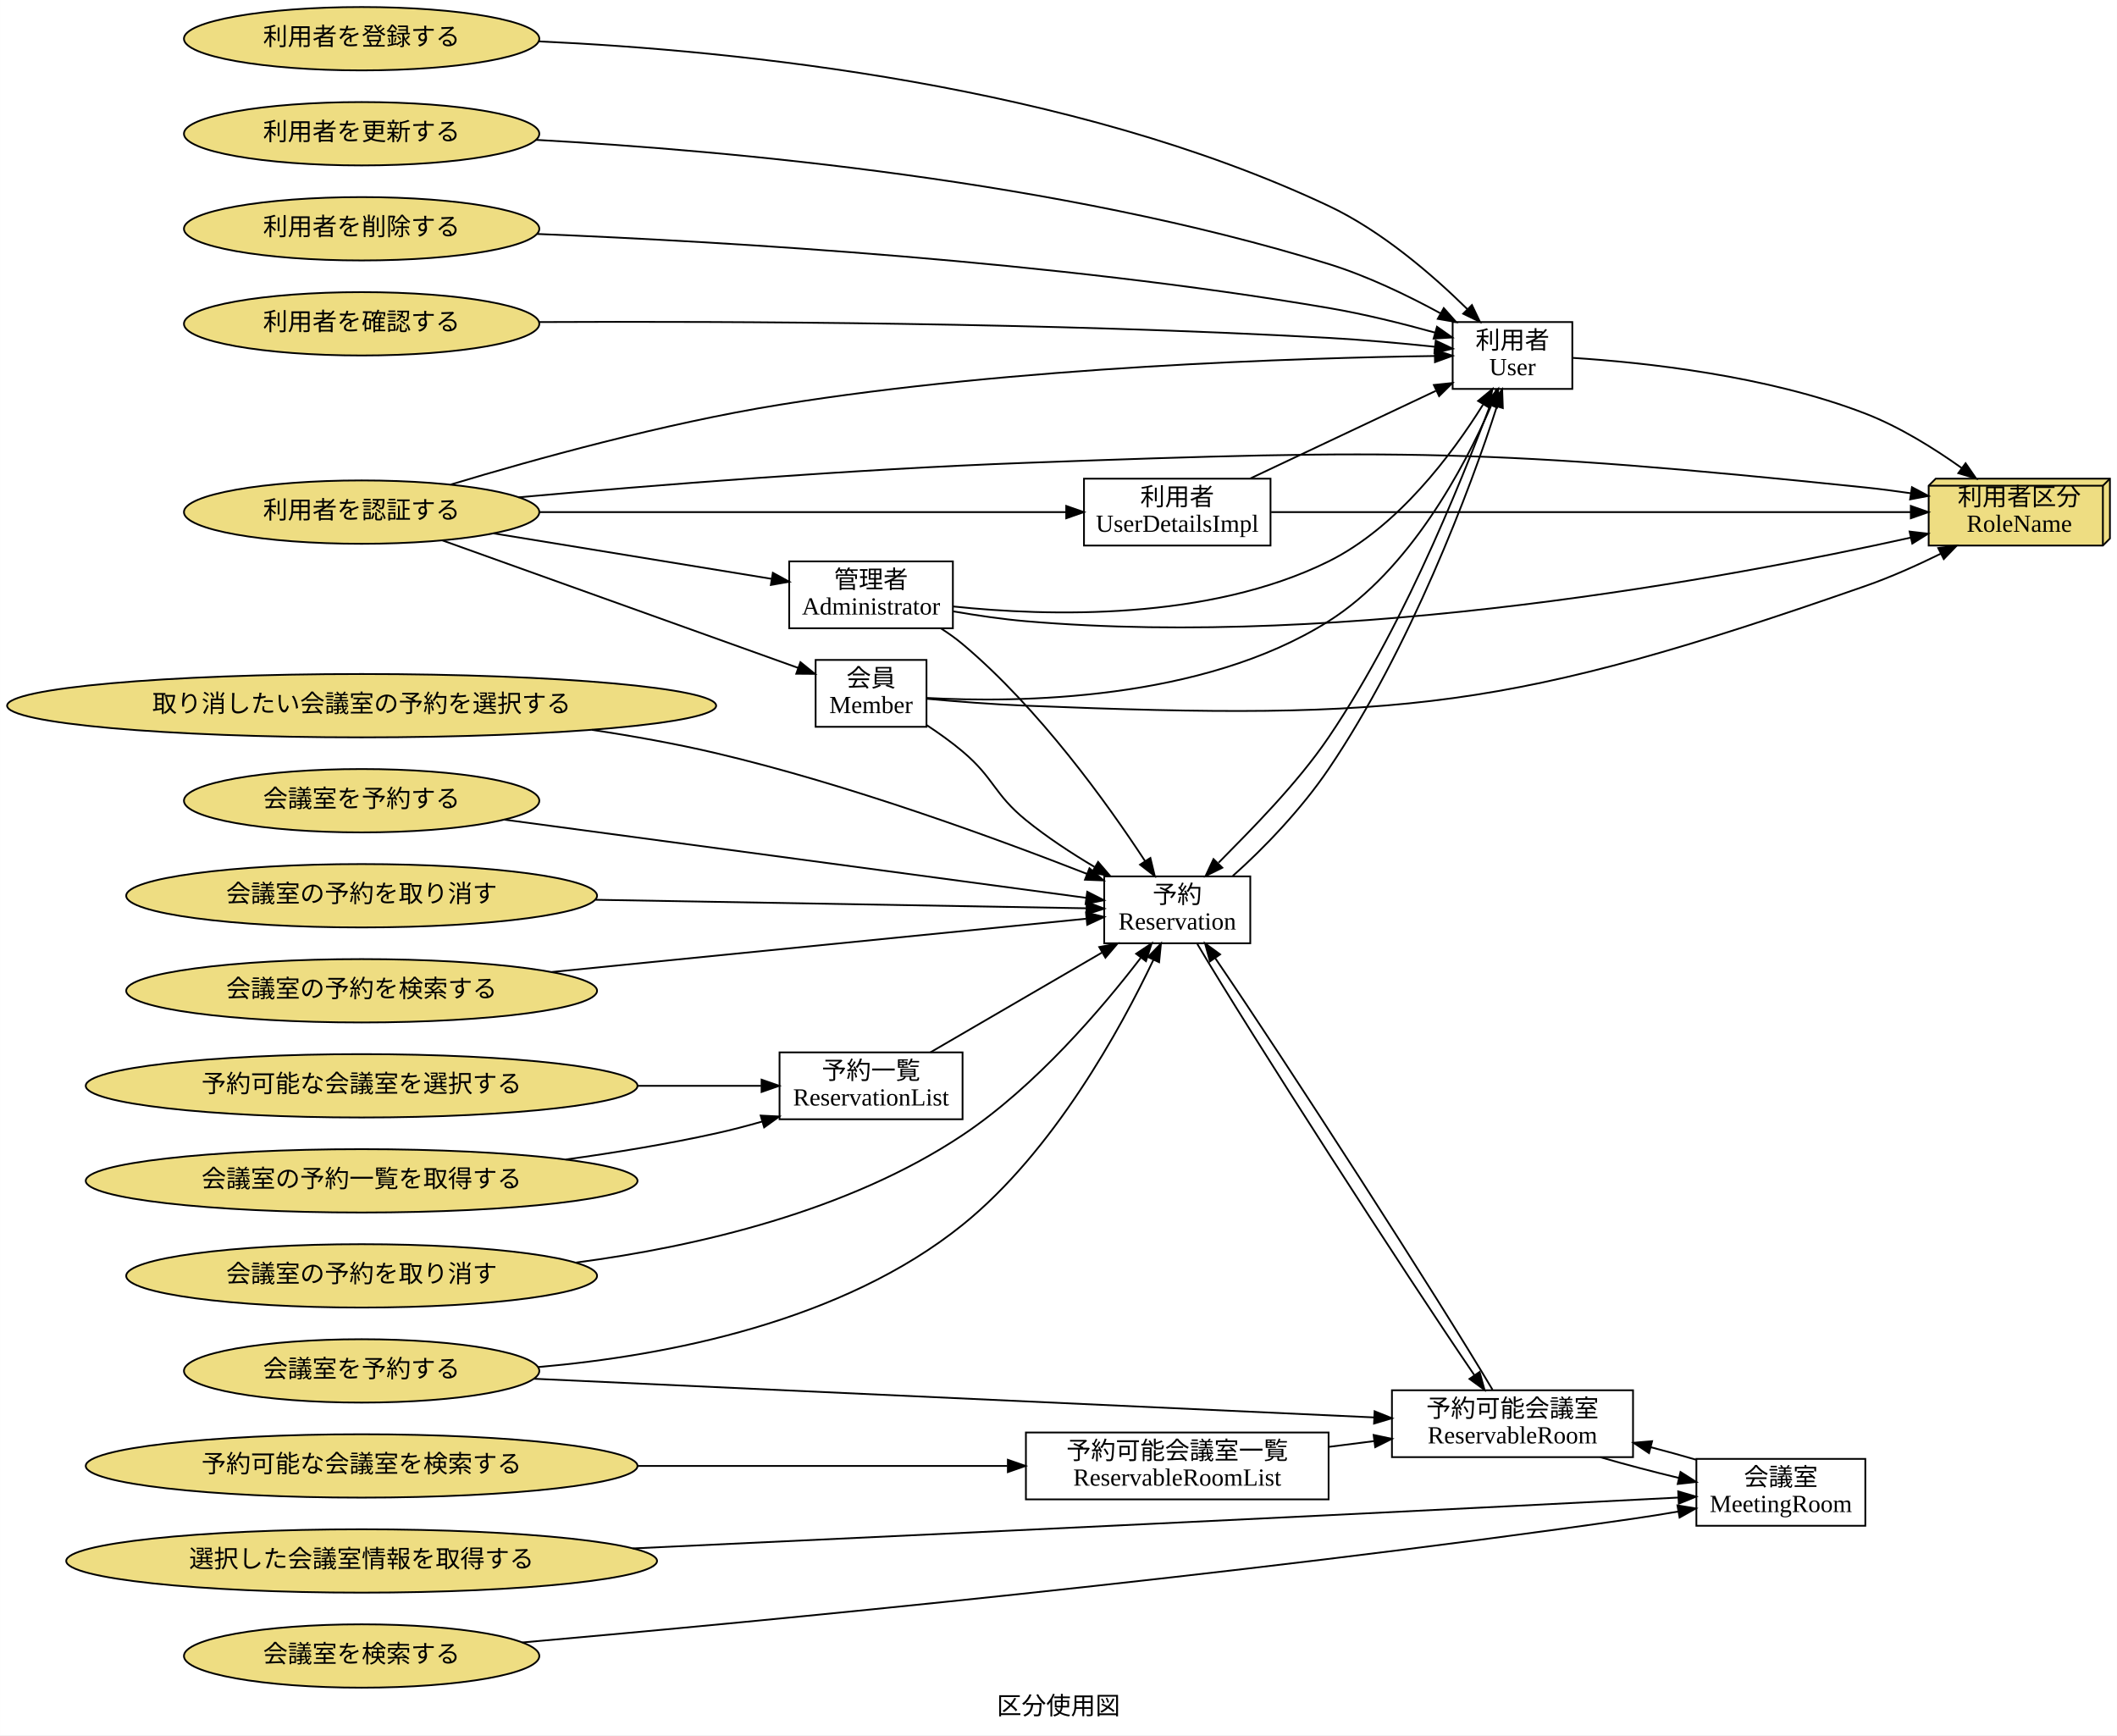
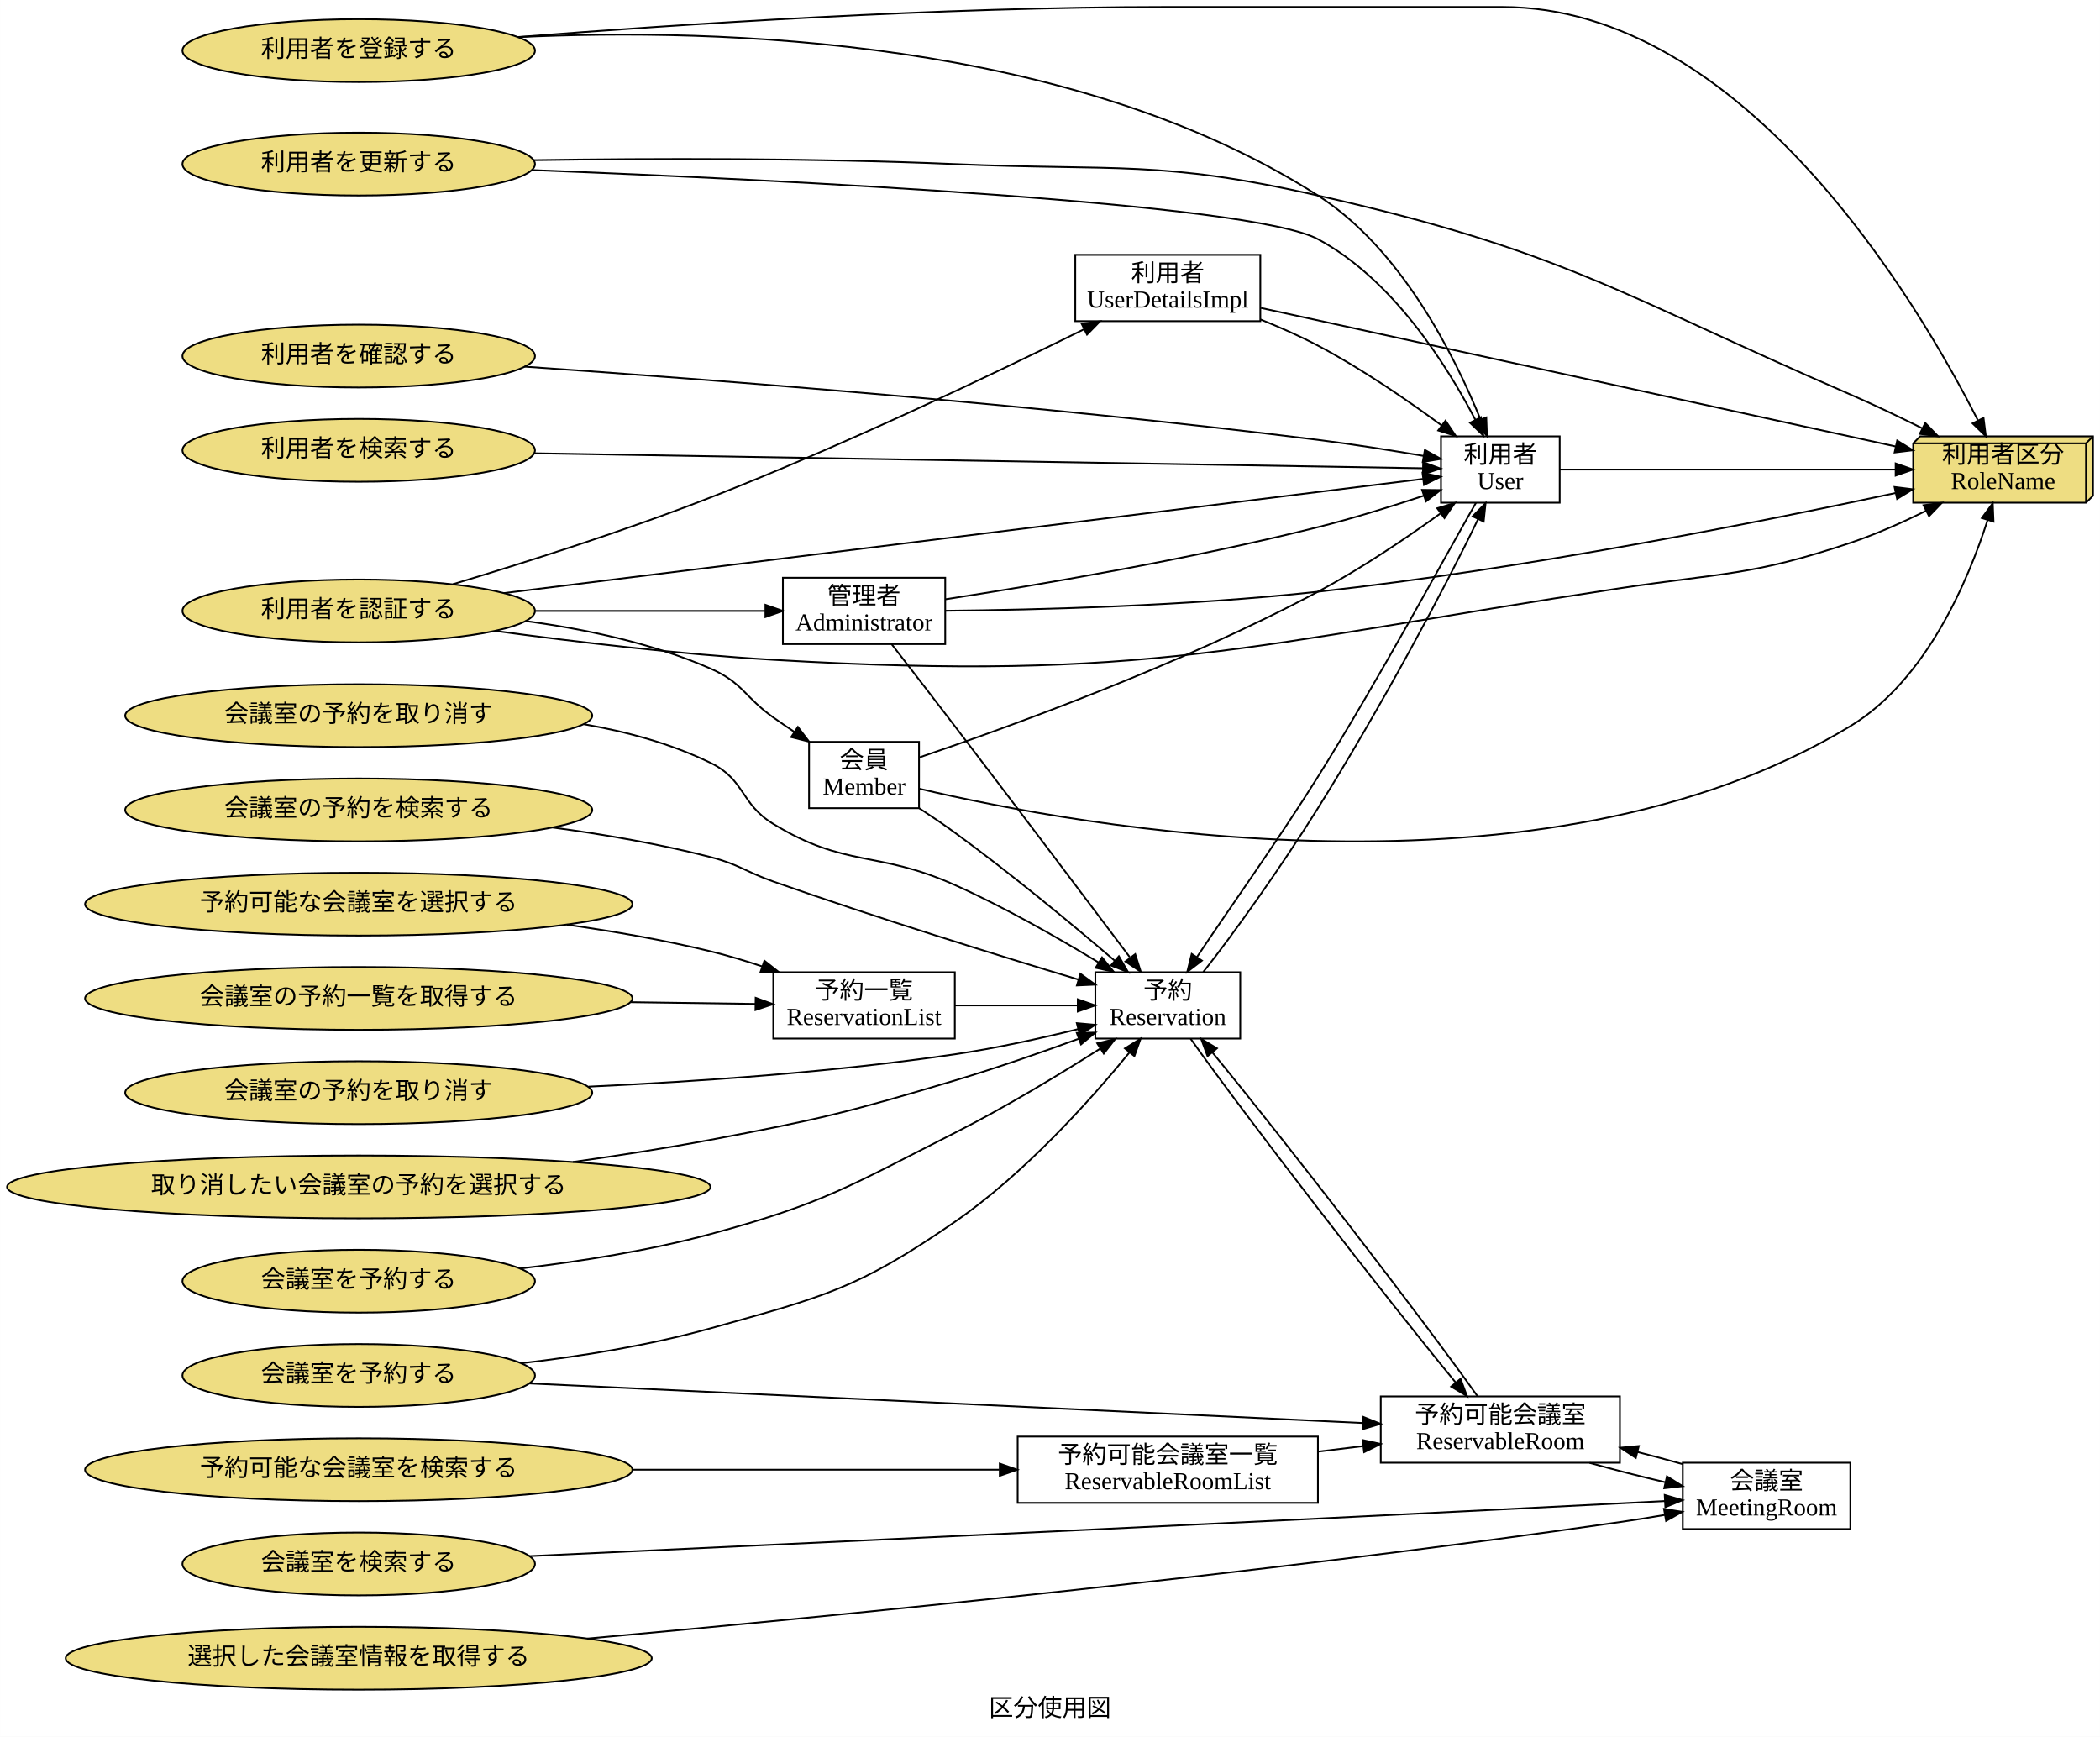
- <svg xmlns="http://www.w3.org/2000/svg" xmlns:xlink="http://www.w3.org/1999/xlink" width="1203pt" height="986pt" viewBox="0.00 0.00 1202.96 986.00">
-   <g id="graph0" class="graph" transform="scale(1 1) rotate(0) translate(4 982)">
-     <polygon fill="white" stroke="transparent" points="-4,4 -4,-982 1198.96,-982 1198.96,4 -4,4" />
+ <svg xmlns="http://www.w3.org/2000/svg" xmlns:xlink="http://www.w3.org/1999/xlink" width="1203pt" height="995pt" viewBox="0.00 0.00 1202.96 995.00">
+   <g id="graph0" class="graph" transform="scale(1 1) rotate(0) translate(4 991)">
+     <polygon fill="white" stroke="transparent" points="-4,4 -4,-991 1198.96,-991 1198.96,4 -4,4" />
    <text text-anchor="middle" x="597.48" y="-7.8" font-family="Times New Roman,serif" font-size="14.00">区分使用図
        </text>
    <g id="node1" class="node">
-       <polygon fill="#eedd82" stroke="black" points="1194.96,-710 1095.96,-710 1091.96,-706 1091.96,-672 1190.96,-672 1194.96,-676 1194.96,-710" />
-       <polyline fill="none" stroke="black" points="1190.96,-706 1091.96,-706 " />
-       <polyline fill="none" stroke="black" points="1190.96,-706 1190.96,-672 " />
-       <polyline fill="none" stroke="black" points="1190.96,-706 1194.96,-710 " />
-       <text text-anchor="middle" x="1143.46" y="-694.8" font-family="Times New Roman,serif" font-size="14.00">
+       <polygon fill="#eedd82" stroke="black" points="1194.96,-741 1095.96,-741 1091.96,-737 1091.96,-703 1190.96,-703 1194.96,-707 1194.96,-741" />
+       <polyline fill="none" stroke="black" points="1190.96,-737 1091.96,-737 " />
+       <polyline fill="none" stroke="black" points="1190.96,-737 1190.96,-703 " />
+       <polyline fill="none" stroke="black" points="1190.96,-737 1194.96,-741 " />
+       <text text-anchor="middle" x="1143.46" y="-725.8" font-family="Times New Roman,serif" font-size="14.00">
                利用者区分
            </text>
-       <text text-anchor="middle" x="1143.46" y="-679.8" font-family="Times New Roman,serif" font-size="14.00">
+       <text text-anchor="middle" x="1143.46" y="-710.8" font-family="Times New Roman,serif" font-size="14.00">
                RoleName
            </text>
    </g>
    <g id="node2" class="node">
      <g id="a_node2">
        <a xlink:href="https://github.com/k2works/application_programing_excercise_2022/tree/take13/src/main/java/mrs/application/scenario/MeetingRoomReservationScenario.java" xlink:title="MeetingRoomReservationScenario.cancel(Reservation)">
-           <ellipse fill="#eedd82" stroke="black" cx="201.48" cy="-257" rx="133.78" ry="18" />
-           <text text-anchor="middle" x="201.48" y="-253.3" font-family="Times New Roman,serif" font-size="14.00">会議室の予約を取り消す
+           <ellipse fill="#eedd82" stroke="black" cx="201.48" cy="-365" rx="133.78" ry="18" />
+           <text text-anchor="middle" x="201.48" y="-361.3" font-family="Times New Roman,serif" font-size="14.00">会議室の予約を取り消す
                    </text>
        </a>
      </g>
    </g>
    <g id="node22" class="node">
-       <polygon fill="white" stroke="black" points="706.46,-484 623.46,-484 623.46,-446 706.46,-446 706.46,-484" />
-       <text text-anchor="middle" x="664.96" y="-468.8" font-family="Times New Roman,serif" font-size="14.00">予約
-             </text>
-       <text text-anchor="middle" x="664.96" y="-453.8" font-family="Times New Roman,serif" font-size="14.00">
+       <polygon fill="white" stroke="black" points="706.46,-434 623.46,-434 623.46,-396 706.46,-396 706.46,-434" />
+       <text text-anchor="middle" x="664.96" y="-418.8" font-family="Times New Roman,serif" font-size="14.00">予約
+             </text>
+       <text text-anchor="middle" x="664.96" y="-403.8" font-family="Times New Roman,serif" font-size="14.00">
                Reservation
            </text>
    </g>
    <g id="edge18" class="edge">
-       <path fill="none" stroke="black" d="M323.4,-264.57C392.5,-273.75 478.03,-293.74 542.96,-337 584.48,-364.66 622.22,-409.04 644.13,-437.6" />
-       <polygon fill="black" stroke="black" points="641.6,-440.05 650.42,-445.92 647.18,-435.83 641.6,-440.05" />
+       <path fill="none" stroke="black" d="M333.16,-368.46C396.73,-371.41 474.1,-376.88 542.96,-387 566.35,-390.44 591.9,-396.07 613.47,-401.38" />
+       <polygon fill="black" stroke="black" points="612.84,-404.83 623.39,-403.87 614.55,-398.04 612.84,-404.83" />
    </g>
    <g id="node3" class="node">
      <g id="a_node3">
        <a xlink:href="https://github.com/k2works/application_programing_excercise_2022/tree/take13/src/main/java/mrs/application/scenario/MeetingRoomReservationScenario.java" xlink:title="MeetingRoomReservationScenario.findMeetingRoom(RoomId)">
-           <ellipse fill="#eedd82" stroke="black" cx="201.48" cy="-95" rx="167.87" ry="18" />
-           <text text-anchor="middle" x="201.48" y="-91.3" font-family="Times New Roman,serif" font-size="14.00">選択した会議室情報を取得する
+           <ellipse fill="#eedd82" stroke="black" cx="201.48" cy="-41" rx="167.87" ry="18" />
+           <text text-anchor="middle" x="201.48" y="-37.3" font-family="Times New Roman,serif" font-size="14.00">選択した会議室情報を取得する
                    </text>
        </a>
      </g>
    </g>
    <g id="node24" class="node">
      <polygon fill="white" stroke="black" points="1055.96,-153 959.96,-153 959.96,-115 1055.96,-115 1055.96,-153" />
      <text text-anchor="middle" x="1007.96" y="-137.8" font-family="Times New Roman,serif" font-size="14.00">
                会議室
            </text>
      <text text-anchor="middle" x="1007.96" y="-122.8" font-family="Times New Roman,serif" font-size="14.00">
                MeetingRoom
            </text>
    </g>
    <g id="edge19" class="edge">
-       <path fill="none" stroke="black" d="M355.57,-102.12C465.58,-107.27 617.43,-114.44 750.96,-121 819.3,-124.35 897.9,-128.37 949.77,-131.04" />
-       <polygon fill="black" stroke="black" points="949.62,-134.54 959.78,-131.56 949.98,-127.55 949.62,-134.54" />
+       <path fill="none" stroke="black" d="M332.51,-52.25C477.24,-65.43 717.9,-89.28 923.96,-119 932.3,-120.2 941.08,-121.62 949.68,-123.1" />
+       <polygon fill="black" stroke="black" points="949.2,-126.57 959.66,-124.85 950.41,-119.67 949.2,-126.57" />
    </g>
    <g id="node4" class="node">
      <g id="a_node4">
        <a xlink:href="https://github.com/k2works/application_programing_excercise_2022/tree/take13/src/main/java/mrs/application/scenario/MeetingRoomReservationScenario.java" xlink:title="MeetingRoomReservationScenario.findOne(ReservationId)">
-           <ellipse fill="#eedd82" stroke="black" cx="201.48" cy="-581" rx="201.46" ry="18" />
-           <text text-anchor="middle" x="201.48" y="-577.3" font-family="Times New Roman,serif" font-size="14.00">取り消したい会議室の予約を選択する
+           <ellipse fill="#eedd82" stroke="black" cx="201.48" cy="-311" rx="201.46" ry="18" />
+           <text text-anchor="middle" x="201.48" y="-307.3" font-family="Times New Roman,serif" font-size="14.00">取り消したい会議室の予約を選択する
                    </text>
        </a>
      </g>
    </g>
    <g id="edge20" class="edge">
-       <path fill="none" stroke="black" d="M332.31,-567.28C355.96,-563.71 380.32,-559.33 402.96,-554 477.98,-536.34 561.86,-505.69 613.79,-485.38" />
-       <polygon fill="black" stroke="black" points="615.08,-488.63 623.11,-481.71 612.52,-482.12 615.08,-488.63" />
+       <path fill="none" stroke="black" d="M324.2,-325.32C350.27,-328.97 377.6,-333.22 402.96,-338 465.89,-349.84 481.6,-353.7 542.96,-372 566.49,-379.02 592.17,-387.96 613.8,-395.86" />
+       <polygon fill="black" stroke="black" points="612.83,-399.24 623.42,-399.41 615.25,-392.67 612.83,-399.24" />
    </g>
    <g id="node5" class="node">
      <g id="a_node5">
        <a xlink:href="https://github.com/k2works/application_programing_excercise_2022/tree/take13/src/main/java/mrs/application/scenario/MeetingRoomReservationScenario.java" xlink:title="MeetingRoomReservationScenario.findReservations(ReservableRoomId)">
-           <ellipse fill="#eedd82" stroke="black" cx="201.48" cy="-365" rx="156.77" ry="18" />
-           <text text-anchor="middle" x="201.48" y="-361.3" font-family="Times New Roman,serif" font-size="14.00">予約可能な会議室を選択する
+           <ellipse fill="#eedd82" stroke="black" cx="201.48" cy="-473" rx="156.77" ry="18" />
+           <text text-anchor="middle" x="201.48" y="-469.3" font-family="Times New Roman,serif" font-size="14.00">予約可能な会議室を選択する
                    </text>
        </a>
      </g>
    </g>
    <g id="node23" class="node">
-       <polygon fill="white" stroke="black" points="542.96,-384 438.96,-384 438.96,-346 542.96,-346 542.96,-384" />
-       <text text-anchor="middle" x="490.96" y="-368.8" font-family="Times New Roman,serif" font-size="14.00">
+       <polygon fill="white" stroke="black" points="542.96,-434 438.96,-434 438.96,-396 542.96,-396 542.96,-434" />
+       <text text-anchor="middle" x="490.96" y="-418.8" font-family="Times New Roman,serif" font-size="14.00">
                予約一覧
            </text>
-       <text text-anchor="middle" x="490.96" y="-353.8" font-family="Times New Roman,serif" font-size="14.00">
+       <text text-anchor="middle" x="490.96" y="-403.8" font-family="Times New Roman,serif" font-size="14.00">
                ReservationList
            </text>
    </g>
    <g id="edge21" class="edge">
-       <path fill="none" stroke="black" d="M358.42,-365C383.26,-365 407.62,-365 428.48,-365" />
-       <polygon fill="black" stroke="black" points="428.75,-368.5 438.75,-365 428.75,-361.5 428.75,-368.5" />
+       <path fill="none" stroke="black" d="M320.65,-461.25C347.89,-457.39 376.6,-452.4 402.96,-446 412.66,-443.65 422.79,-440.6 432.56,-437.35" />
+       <polygon fill="black" stroke="black" points="433.87,-440.6 442.19,-434.04 431.59,-433.98 433.87,-440.6" />
    </g>
    <g id="node6" class="node">
      <g id="a_node6">
        <a xlink:href="https://github.com/k2works/application_programing_excercise_2022/tree/take13/src/main/java/mrs/application/scenario/MeetingRoomReservationScenario.java" xlink:title="MeetingRoomReservationScenario.reserve(Reservation)">
-           <ellipse fill="#eedd82" stroke="black" cx="201.48" cy="-527" rx="100.98" ry="18" />
-           <text text-anchor="middle" x="201.48" y="-523.3" font-family="Times New Roman,serif" font-size="14.00">会議室を予約する
+           <ellipse fill="#eedd82" stroke="black" cx="201.48" cy="-257" rx="100.98" ry="18" />
+           <text text-anchor="middle" x="201.48" y="-253.3" font-family="Times New Roman,serif" font-size="14.00">会議室を予約する
                    </text>
        </a>
      </g>
    </g>
    <g id="edge22" class="edge">
-       <path fill="none" stroke="black" d="M282.6,-516.24C377.58,-503.48 533.02,-482.59 612.96,-471.85" />
-       <polygon fill="black" stroke="black" points="613.81,-475.27 623.26,-470.47 612.88,-468.33 613.81,-475.27" />
+       <path fill="none" stroke="black" d="M293.79,-264.26C328.38,-268.31 367.87,-274.54 402.96,-284 467.99,-301.53 482.85,-311.63 542.96,-342 571.7,-356.52 602.77,-375.34 626.23,-390.23" />
+       <polygon fill="black" stroke="black" points="624.52,-393.29 634.83,-395.73 628.29,-387.39 624.52,-393.29" />
    </g>
    <g id="node7" class="node">
      <g id="a_node7">
-         <a xlink:href="https://github.com/k2works/application_programing_excercise_2022/tree/take13/src/main/java/mrs/application/service/auth/UserManagementService.java" xlink:title="UserManagementService.delete(User)">
-           <ellipse fill="#eedd82" stroke="black" cx="201.48" cy="-852" rx="100.98" ry="18" />
-           <text text-anchor="middle" x="201.48" y="-848.3" font-family="Times New Roman,serif" font-size="14.00">利用者を削除する
+         <a xlink:href="https://github.com/k2works/application_programing_excercise_2022/tree/take13/src/main/java/mrs/application/service/auth/UserManagementService.java" xlink:title="UserManagementService.findAll()">
+           <ellipse fill="#eedd82" stroke="black" cx="201.48" cy="-787" rx="100.98" ry="18" />
+           <text text-anchor="middle" x="201.48" y="-783.3" font-family="Times New Roman,serif" font-size="14.00">利用者を確認する
                    </text>
        </a>
      </g>
    </g>
    <g id="node20" class="node">
-       <polygon fill="white" stroke="black" points="889.46,-799 821.46,-799 821.46,-761 889.46,-761 889.46,-799" />
-       <text text-anchor="middle" x="855.46" y="-783.8" font-family="Times New Roman,serif" font-size="14.00">利用者
-             </text>
-       <text text-anchor="middle" x="855.46" y="-768.8" font-family="Times New Roman,serif" font-size="14.00">
+       <polygon fill="white" stroke="black" points="889.46,-741 821.46,-741 821.46,-703 889.46,-703 889.46,-741" />
+       <text text-anchor="middle" x="855.46" y="-725.8" font-family="Times New Roman,serif" font-size="14.00">利用者
+             </text>
+       <text text-anchor="middle" x="855.46" y="-710.8" font-family="Times New Roman,serif" font-size="14.00">
                User
            </text>
    </g>
    <g id="edge23" class="edge">
-       <path fill="none" stroke="black" d="M301.21,-849.05C411.52,-844.56 595.08,-833.52 750.96,-807 771.04,-803.58 792.92,-798.14 811.36,-793.03" />
-       <polygon fill="black" stroke="black" points="812.55,-796.33 821.22,-790.24 810.65,-789.59 812.55,-796.33" />
+       <path fill="none" stroke="black" d="M296.36,-780.95C405.77,-773.4 591.87,-759 750.96,-739 770.93,-736.49 792.95,-732.98 811.53,-729.8" />
+       <polygon fill="black" stroke="black" points="812.21,-733.23 821.46,-728.07 811.01,-726.34 812.21,-733.23" />
    </g>
    <g id="node8" class="node">
      <g id="a_node8">
-         <a xlink:href="https://github.com/k2works/application_programing_excercise_2022/tree/take13/src/main/java/mrs/application/service/auth/UserManagementService.java" xlink:title="UserManagementService.findAll()">
-           <ellipse fill="#eedd82" stroke="black" cx="201.48" cy="-798" rx="100.98" ry="18" />
-           <text text-anchor="middle" x="201.48" y="-794.3" font-family="Times New Roman,serif" font-size="14.00">利用者を確認する
+         <a xlink:href="https://github.com/k2works/application_programing_excercise_2022/tree/take13/src/main/java/mrs/application/service/auth/UserManagementService.java" xlink:title="UserManagementService.findOne(UserId)">
+           <ellipse fill="#eedd82" stroke="black" cx="201.48" cy="-733" rx="100.98" ry="18" />
+           <text text-anchor="middle" x="201.48" y="-729.3" font-family="Times New Roman,serif" font-size="14.00">利用者を検索する
                    </text>
        </a>
      </g>
    </g>
    <g id="edge24" class="edge">
-       <path fill="none" stroke="black" d="M302.15,-798.99C412.13,-799.51 594.31,-798.7 750.96,-790 770.79,-788.9 792.7,-786.9 811.23,-784.97" />
-       <polygon fill="black" stroke="black" points="811.85,-788.43 821.42,-783.89 811.11,-781.47 811.85,-788.43" />
+       <path fill="none" stroke="black" d="M301.86,-731.32C446.26,-728.89 708.08,-724.47 811.13,-722.73" />
+       <polygon fill="black" stroke="black" points="811.24,-726.23 821.17,-722.56 811.12,-719.23 811.24,-726.23" />
    </g>
    <g id="node9" class="node">
      <g id="a_node9">
        <a xlink:href="https://github.com/k2works/application_programing_excercise_2022/tree/take13/src/main/java/mrs/application/service/auth/UserManagementService.java" xlink:title="UserManagementService.regist(User)">
-           <ellipse fill="#eedd82" stroke="black" cx="201.48" cy="-960" rx="100.98" ry="18" />
-           <text text-anchor="middle" x="201.48" y="-956.3" font-family="Times New Roman,serif" font-size="14.00">利用者を登録する
+           <ellipse fill="#eedd82" stroke="black" cx="201.48" cy="-962" rx="100.98" ry="18" />
+           <text text-anchor="middle" x="201.48" y="-958.3" font-family="Times New Roman,serif" font-size="14.00">利用者を登録する
                    </text>
        </a>
      </g>
    </g>
    <g id="edge25" class="edge">
-       <path fill="none" stroke="black" d="M302.07,-958.49C415.76,-953.28 604.86,-933.83 750.96,-865 781.23,-850.74 810.17,-825.65 829.72,-806.42" />
-       <polygon fill="black" stroke="black" points="832.42,-808.67 836.99,-799.11 827.45,-803.73 832.42,-808.67" />
+       <path fill="none" stroke="black" d="M292.6,-969.77C385.56,-977.11 534.78,-987 663.96,-987 663.96,-987 663.96,-987 856.46,-987 994.53,-987 1094.15,-818.77 1128.93,-750.39" />
+       <polygon fill="black" stroke="black" points="1132.26,-751.57 1133.59,-741.06 1125.99,-748.44 1132.26,-751.57" />
+     </g>
+     <g id="edge26" class="edge">
+       <path fill="none" stroke="black" d="M292.8,-969.75C408.31,-975.16 610.21,-969.04 750.96,-879 798.73,-848.45 829.32,-787.09 844.06,-750.79" />
+       <polygon fill="black" stroke="black" points="847.4,-751.85 847.79,-741.26 840.88,-749.29 847.4,-751.85" />
    </g>
    <g id="node10" class="node">
      <g id="a_node10">
        <a xlink:href="https://github.com/k2works/application_programing_excercise_2022/tree/take13/src/main/java/mrs/application/service/auth/UserManagementService.java" xlink:title="UserManagementService.update(User)">
-           <ellipse fill="#eedd82" stroke="black" cx="201.48" cy="-906" rx="100.98" ry="18" />
-           <text text-anchor="middle" x="201.48" y="-902.3" font-family="Times New Roman,serif" font-size="14.00">利用者を更新する
-                     </text>
-         </a>
-       </g>
-     </g>
-     <g id="edge26" class="edge">
-       <path fill="none" stroke="black" d="M300.43,-902.53C411.8,-896.38 598.01,-879.3 750.96,-832 772.92,-825.21 795.9,-814.12 814.62,-803.92" />
-       <polygon fill="black" stroke="black" points="816.41,-806.93 823.44,-799.01 813,-800.81 816.41,-806.93" />
+           <ellipse fill="#eedd82" stroke="black" cx="201.48" cy="-897" rx="100.98" ry="18" />
+           <text text-anchor="middle" x="201.48" y="-893.3" font-family="Times New Roman,serif" font-size="14.00">利用者を更新する
+                     </text>
+         </a>
+       </g>
+     </g>
+     <g id="edge27" class="edge">
+       <path fill="none" stroke="black" d="M301.61,-899.25C369.56,-900.25 461.76,-900.51 542.96,-897 635.67,-893 660.45,-899.43 750.96,-879 892.13,-847.14 923.22,-822.62 1055.96,-765 1069.46,-759.14 1083.86,-752.25 1096.96,-745.72" />
+       <polygon fill="black" stroke="black" points="1098.88,-748.67 1106.24,-741.05 1095.74,-742.42 1098.88,-748.67" />
+     </g>
+     <g id="edge28" class="edge">
+       <path fill="none" stroke="black" d="M300.55,-893.58C447.64,-887.8 712.37,-874.69 750.96,-854 793.76,-831.06 824.72,-782 841.1,-750.58" />
+       <polygon fill="black" stroke="black" points="844.33,-751.95 845.72,-741.44 838.08,-748.79 844.33,-751.95" />
    </g>
    <g id="node11" class="node">
      <g id="a_node11">
        <a xlink:href="https://github.com/k2works/application_programing_excercise_2022/tree/take13/src/main/java/mrs/application/service/auth/UserService.java" xlink:title="UserService.loadUserByUsername(String)">
-           <ellipse fill="#eedd82" stroke="black" cx="201.48" cy="-691" rx="100.98" ry="18" />
-           <text text-anchor="middle" x="201.48" y="-687.3" font-family="Times New Roman,serif" font-size="14.00">利用者を認証する
-                     </text>
-         </a>
-       </g>
+           <ellipse fill="#eedd82" stroke="black" cx="201.48" cy="-641" rx="100.98" ry="18" />
+           <text text-anchor="middle" x="201.48" y="-637.3" font-family="Times New Roman,serif" font-size="14.00">利用者を認証する
+                     </text>
+         </a>
+       </g>
+     </g>
+     <g id="edge31" class="edge">
+       <path fill="none" stroke="black" d="M279.49,-629.56C325.63,-623.28 385.52,-616.15 438.96,-613 654.91,-600.26 710.1,-621.49 923.96,-654 983.08,-662.99 999.27,-661.01 1055.96,-680 1070.5,-684.87 1085.73,-691.65 1099.3,-698.34" />
+       <polygon fill="black" stroke="black" points="1097.89,-701.55 1108.39,-702.93 1101.04,-695.3 1097.89,-701.55" />
+     </g>
+     <g id="node18" class="node">
+       <polygon fill="white" stroke="black" points="537.46,-660 444.46,-660 444.46,-622 537.46,-622 537.46,-660" />
+       <text text-anchor="middle" x="490.96" y="-644.8" font-family="Times New Roman,serif" font-size="14.00">管理者
+             </text>
+       <text text-anchor="middle" x="490.96" y="-629.8" font-family="Times New Roman,serif" font-size="14.00">
+                 Administrator
+             </text>
    </g>
    <g id="edge29" class="edge">
-       <path fill="none" stroke="black" d="M290.62,-699.41C366.85,-706.25 480.06,-715.33 578.96,-719 790.91,-726.87 845,-726.84 1055.96,-705 1064.34,-704.13 1073.14,-702.99 1081.78,-701.72" />
-       <polygon fill="black" stroke="black" points="1082.46,-705.16 1091.82,-700.19 1081.41,-698.24 1082.46,-705.16" />
-     </g>
-     <g id="node18" class="node">
-       <polygon fill="white" stroke="black" points="537.46,-663 444.46,-663 444.46,-625 537.46,-625 537.46,-663" />
-       <text text-anchor="middle" x="490.96" y="-647.8" font-family="Times New Roman,serif" font-size="14.00">管理者
-             </text>
-       <text text-anchor="middle" x="490.96" y="-632.8" font-family="Times New Roman,serif" font-size="14.00">
-                 Administrator
-             </text>
-     </g>
-     <g id="edge27" class="edge">
-       <path fill="none" stroke="black" d="M276.52,-678.9C325.75,-670.85 389.38,-660.44 434.32,-653.1" />
-       <polygon fill="black" stroke="black" points="435.16,-656.51 444.46,-651.44 434.03,-649.6 435.16,-656.51" />
+       <path fill="none" stroke="black" d="M302.63,-641C346.77,-641 396.96,-641 434.28,-641" />
+       <polygon fill="black" stroke="black" points="434.45,-644.5 444.45,-641 434.45,-637.5 434.45,-644.5" />
    </g>
    <g id="node19" class="node">
-       <polygon fill="white" stroke="black" points="522.46,-607 459.46,-607 459.46,-569 522.46,-569 522.46,-607" />
-       <text text-anchor="middle" x="490.96" y="-591.8" font-family="Times New Roman,serif" font-size="14.00">会員
-             </text>
-       <text text-anchor="middle" x="490.96" y="-576.8" font-family="Times New Roman,serif" font-size="14.00">
+       <polygon fill="white" stroke="black" points="522.46,-566 459.46,-566 459.46,-528 522.46,-528 522.46,-566" />
+       <text text-anchor="middle" x="490.96" y="-550.8" font-family="Times New Roman,serif" font-size="14.00">会員
+             </text>
+       <text text-anchor="middle" x="490.96" y="-535.8" font-family="Times New Roman,serif" font-size="14.00">
                Member
            </text>
    </g>
-     <g id="edge28" class="edge">
-       <path fill="none" stroke="black" d="M247.4,-674.91C302.85,-655.04 396.34,-621.55 449.6,-602.46" />
-       <polygon fill="black" stroke="black" points="450.83,-605.74 459.06,-599.07 448.47,-599.15 450.83,-605.74" />
-     </g>
    <g id="edge30" class="edge">
-       <path fill="none" stroke="black" d="M252.2,-706.69C299.66,-720.99 373.45,-741.44 438.96,-752 573.6,-773.71 735.41,-778.63 811.25,-779.71" />
-       <polygon fill="black" stroke="black" points="811.33,-783.21 821.37,-779.84 811.42,-776.22 811.33,-783.21" />
+       <path fill="none" stroke="black" d="M297.05,-635.19C331.47,-630.58 370,-622.41 402.96,-608 421.54,-599.88 422.44,-591.74 438.96,-580 442.84,-577.24 446.94,-574.43 451.06,-571.68" />
+       <polygon fill="black" stroke="black" points="453.06,-574.55 459.47,-566.12 449.2,-568.71 453.06,-574.55" />
+     </g>
+     <g id="edge32" class="edge">
+       <path fill="none" stroke="black" d="M284.73,-651.22C424.53,-668.59 703.8,-703.28 811.1,-716.61" />
+       <polygon fill="black" stroke="black" points="810.88,-720.11 821.23,-717.87 811.74,-713.17 810.88,-720.11" />
    </g>
    <g id="node21" class="node">
-       <polygon fill="white" stroke="black" points="717.96,-710 611.96,-710 611.96,-672 717.96,-672 717.96,-710" />
-       <text text-anchor="middle" x="664.96" y="-694.8" font-family="Times New Roman,serif" font-size="14.00">利用者
-             </text>
-       <text text-anchor="middle" x="664.96" y="-679.8" font-family="Times New Roman,serif" font-size="14.00">
+       <polygon fill="white" stroke="black" points="717.96,-845 611.96,-845 611.96,-807 717.96,-807 717.96,-845" />
+       <text text-anchor="middle" x="664.96" y="-829.8" font-family="Times New Roman,serif" font-size="14.00">利用者
+             </text>
+       <text text-anchor="middle" x="664.96" y="-814.8" font-family="Times New Roman,serif" font-size="14.00">
                UserDetailsImpl
            </text>
    </g>
-     <g id="edge31" class="edge">
-       <path fill="none" stroke="black" d="M302.33,-691C393.39,-691 525.08,-691 601.87,-691" />
-       <polygon fill="black" stroke="black" points="601.87,-694.5 611.87,-691 601.87,-687.5 601.87,-694.5" />
+     <g id="edge33" class="edge">
+       <path fill="none" stroke="black" d="M255.42,-656.31C296.19,-668.54 353.71,-686.77 402.96,-706 479.28,-735.8 565.13,-776.77 616.85,-802.3" />
+       <polygon fill="black" stroke="black" points="615.58,-805.58 626.1,-806.88 618.69,-799.31 615.58,-805.58" />
    </g>
    <g id="node12" class="node">
      <g id="a_node12">
        <a xlink:href="https://github.com/k2works/application_programing_excercise_2022/tree/take13/src/main/java/mrs/application/service/reservation/ReservationService.java" xlink:title="ReservationService.cancel(Reservation)">
-           <ellipse fill="#eedd82" stroke="black" cx="201.48" cy="-473" rx="133.78" ry="18" />
-           <text text-anchor="middle" x="201.48" y="-469.3" font-family="Times New Roman,serif" font-size="14.00">会議室の予約を取り消す
-                     </text>
-         </a>
-       </g>
-     </g>
-     <g id="edge32" class="edge">
-       <path fill="none" stroke="black" d="M334.42,-470.71C427.34,-469.1 546.62,-467.03 613.2,-465.88" />
-       <polygon fill="black" stroke="black" points="613.49,-469.38 623.43,-465.7 613.37,-462.38 613.49,-469.38" />
+           <ellipse fill="#eedd82" stroke="black" cx="201.48" cy="-581" rx="133.78" ry="18" />
+           <text text-anchor="middle" x="201.48" y="-577.3" font-family="Times New Roman,serif" font-size="14.00">会議室の予約を取り消す
+                     </text>
+         </a>
+       </g>
+     </g>
+     <g id="edge34" class="edge">
+       <path fill="none" stroke="black" d="M330.39,-576.12C355.31,-571.79 380.62,-564.87 402.96,-554 423.03,-544.24 419.92,-530.63 438.96,-519 480.59,-493.59 498.46,-503.95 542.96,-484 571.53,-471.19 602.15,-453.69 625.44,-439.52" />
+       <polygon fill="black" stroke="black" points="627.3,-442.49 633.99,-434.27 623.63,-436.52 627.3,-442.49" />
    </g>
    <g id="node13" class="node">
      <g id="a_node13">
        <a xlink:href="https://github.com/k2works/application_programing_excercise_2022/tree/take13/src/main/java/mrs/application/service/reservation/ReservationService.java" xlink:title="ReservationService.findOne(ReservationId)">
-           <ellipse fill="#eedd82" stroke="black" cx="201.48" cy="-419" rx="133.78" ry="18" />
-           <text text-anchor="middle" x="201.48" y="-415.3" font-family="Times New Roman,serif" font-size="14.00">会議室の予約を検索する
-                     </text>
-         </a>
-       </g>
-     </g>
-     <g id="edge33" class="edge">
-       <path fill="none" stroke="black" d="M309.52,-429.67C404.94,-439.18 540.43,-452.69 613.15,-459.94" />
-       <polygon fill="black" stroke="black" points="613.12,-463.45 623.42,-460.96 613.81,-456.48 613.12,-463.45" />
+           <ellipse fill="#eedd82" stroke="black" cx="201.48" cy="-527" rx="133.78" ry="18" />
+           <text text-anchor="middle" x="201.48" y="-523.3" font-family="Times New Roman,serif" font-size="14.00">会議室の予約を検索する
+                     </text>
+         </a>
+       </g>
+     </g>
+     <g id="edge35" class="edge">
+       <path fill="none" stroke="black" d="M312.64,-516.93C342.24,-512.94 374.06,-507.45 402.96,-500 419.59,-495.71 422.77,-491.7 438.96,-486 498.54,-465.04 567.97,-443.57 613.78,-429.81" />
+       <polygon fill="black" stroke="black" points="614.89,-433.13 623.46,-426.91 612.88,-426.43 614.89,-433.13" />
    </g>
    <g id="node14" class="node">
      <g id="a_node14">
        <a xlink:href="https://github.com/k2works/application_programing_excercise_2022/tree/take13/src/main/java/mrs/application/service/reservation/ReservationService.java" xlink:title="ReservationService.findReservations(ReservableRoomId)">
-           <ellipse fill="#eedd82" stroke="black" cx="201.48" cy="-311" rx="156.77" ry="18" />
-           <text text-anchor="middle" x="201.48" y="-307.3" font-family="Times New Roman,serif" font-size="14.00">会議室の予約一覧を取得する
-                     </text>
-         </a>
-       </g>
-     </g>
-     <g id="edge34" class="edge">
-       <path fill="none" stroke="black" d="M317.56,-323.14C345.66,-327.03 375.53,-331.94 402.96,-338 411.49,-339.88 420.39,-342.21 429.1,-344.7" />
-       <polygon fill="black" stroke="black" points="428.24,-348.1 438.82,-347.57 430.22,-341.38 428.24,-348.1" />
+           <ellipse fill="#eedd82" stroke="black" cx="201.48" cy="-419" rx="156.77" ry="18" />
+           <text text-anchor="middle" x="201.48" y="-415.3" font-family="Times New Roman,serif" font-size="14.00">会議室の予約一覧を取得する
+                     </text>
+         </a>
+       </g>
+     </g>
+     <g id="edge36" class="edge">
+       <path fill="none" stroke="black" d="M357.16,-416.85C382.52,-416.5 407.42,-416.15 428.68,-415.85" />
+       <polygon fill="black" stroke="black" points="428.86,-419.35 438.81,-415.71 428.76,-412.35 428.86,-419.35" />
    </g>
    <g id="node15" class="node">
      <g id="a_node15">
        <a xlink:href="https://github.com/k2works/application_programing_excercise_2022/tree/take13/src/main/java/mrs/application/service/reservation/ReservationService.java" xlink:title="ReservationService.reserve(Reservation)">
          <ellipse fill="#eedd82" stroke="black" cx="201.48" cy="-203" rx="100.98" ry="18" />
          <text text-anchor="middle" x="201.48" y="-199.3" font-family="Times New Roman,serif" font-size="14.00">会議室を予約する
                    </text>
        </a>
      </g>
    </g>
-     <g id="edge35" class="edge">
-       <path fill="none" stroke="black" d="M301.8,-205.19C375.55,-211.63 474.75,-231.02 542.96,-286 594.79,-327.78 632.91,-397.65 651.42,-436.59" />
-       <polygon fill="black" stroke="black" points="648.31,-438.2 655.7,-445.79 654.65,-435.24 648.31,-438.2" />
+     <g id="edge37" class="edge">
+       <path fill="none" stroke="black" d="M294.38,-209.98C328.87,-214 368.12,-220.27 402.96,-230 468.33,-248.26 487.11,-252.44 542.96,-291 582.89,-318.57 620.55,-360.63 642.94,-387.97" />
+       <polygon fill="black" stroke="black" points="640.38,-390.37 649.38,-395.95 645.82,-385.97 640.38,-390.37" />
    </g>
    <g id="node25" class="node">
-       <polygon fill="white" stroke="black" points="923.96,-192 786.96,-192 786.96,-154 923.96,-154 923.96,-192" />
-       <text text-anchor="middle" x="855.46" y="-176.8" font-family="Times New Roman,serif" font-size="14.00">
+       <polygon fill="white" stroke="black" points="923.96,-191 786.96,-191 786.96,-153 923.96,-153 923.96,-191" />
+       <text text-anchor="middle" x="855.46" y="-175.8" font-family="Times New Roman,serif" font-size="14.00">
                予約可能会議室
            </text>
-       <text text-anchor="middle" x="855.46" y="-161.8" font-family="Times New Roman,serif" font-size="14.00">
+       <text text-anchor="middle" x="855.46" y="-160.8" font-family="Times New Roman,serif" font-size="14.00">
                ReservableRoom
            </text>
    </g>
-     <g id="edge36" class="edge">
-       <path fill="none" stroke="black" d="M299.39,-198.54C429.33,-192.56 657.48,-182.06 776.79,-176.57" />
-       <polygon fill="black" stroke="black" points="777.11,-180.06 786.94,-176.11 776.79,-173.07 777.11,-180.06" />
+     <g id="edge38" class="edge">
+       <path fill="none" stroke="black" d="M299.08,-198.45C408.65,-193.28 592.66,-184.58 750.96,-177 759.29,-176.6 768,-176.18 776.68,-175.77" />
+       <polygon fill="black" stroke="black" points="777,-179.25 786.82,-175.28 776.66,-172.26 777,-179.25" />
    </g>
    <g id="node16" class="node">
      <g id="a_node16">
        <a xlink:href="https://github.com/k2works/application_programing_excercise_2022/tree/take13/src/main/java/mrs/application/service/room/RoomService.java" xlink:title="RoomService.findMeetingRoom(RoomId)">
-           <ellipse fill="#eedd82" stroke="black" cx="201.48" cy="-41" rx="100.98" ry="18" />
-           <text text-anchor="middle" x="201.48" y="-37.3" font-family="Times New Roman,serif" font-size="14.00">会議室を検索する
-                     </text>
-         </a>
-       </g>
-     </g>
-     <g id="edge37" class="edge">
-       <path fill="none" stroke="black" d="M292.72,-48.68C429.58,-60.79 697.64,-86.36 923.96,-119 932.3,-120.2 941.08,-121.62 949.68,-123.1" />
-       <polygon fill="black" stroke="black" points="949.2,-126.57 959.66,-124.85 950.41,-119.67 949.2,-126.57" />
+           <ellipse fill="#eedd82" stroke="black" cx="201.48" cy="-95" rx="100.98" ry="18" />
+           <text text-anchor="middle" x="201.48" y="-91.3" font-family="Times New Roman,serif" font-size="14.00">会議室を検索する
+                     </text>
+         </a>
+       </g>
+     </g>
+     <g id="edge39" class="edge">
+       <path fill="none" stroke="black" d="M299.09,-99.48C408.66,-104.59 592.67,-113.23 750.96,-121 819.3,-124.35 897.9,-128.37 949.77,-131.04" />
+       <polygon fill="black" stroke="black" points="949.62,-134.54 959.78,-131.56 949.98,-127.55 949.62,-134.54" />
    </g>
    <g id="node17" class="node">
      <g id="a_node17">
        <a xlink:href="https://github.com/k2works/application_programing_excercise_2022/tree/take13/src/main/java/mrs/application/service/room/RoomService.java" xlink:title="RoomService.findReservableRooms(ReservedDate)">
          <ellipse fill="#eedd82" stroke="black" cx="201.48" cy="-149" rx="156.77" ry="18" />
          <text text-anchor="middle" x="201.48" y="-145.3" font-family="Times New Roman,serif" font-size="14.00">予約可能な会議室を検索する
                    </text>
        </a>
      </g>
    </g>
    <g id="node26" class="node">
      <polygon fill="white" stroke="black" points="750.96,-168 578.96,-168 578.96,-130 750.96,-130 750.96,-168" />
      <text text-anchor="middle" x="664.96" y="-152.8" font-family="Times New Roman,serif" font-size="14.00">
                予約可能会議室一覧
            </text>
      <text text-anchor="middle" x="664.96" y="-137.8" font-family="Times New Roman,serif" font-size="14.00">
                ReservableRoomList
            </text>
    </g>
-     <g id="edge38" class="edge">
+     <g id="edge40" class="edge">
      <path fill="none" stroke="black" d="M358.4,-149C428,-149 507.8,-149 568.39,-149" />
      <polygon fill="black" stroke="black" points="568.7,-152.5 578.7,-149 568.7,-145.5 568.7,-152.5" />
    </g>
    <g id="edge11" class="edge">
-       <path fill="none" stroke="black" d="M537.83,-634.58C551.05,-632.28 565.53,-630.15 578.96,-629 762.36,-613.31 978.54,-653.63 1081.72,-676.5" />
-       <polygon fill="black" stroke="black" points="1081.13,-679.96 1091.65,-678.73 1082.66,-673.13 1081.13,-679.96" />
+       <path fill="none" stroke="black" d="M537.49,-641.09C589.32,-641.61 676.48,-643.8 750.96,-652 869.03,-665 1005.2,-692.14 1081.84,-708.54" />
+       <polygon fill="black" stroke="black" points="1081.28,-712 1091.79,-710.69 1082.75,-705.16 1081.28,-712" />
    </g>
    <g id="edge1" class="edge">
-       <path fill="none" stroke="black" d="M537.71,-637.37C591.68,-631.73 682.69,-629.18 750.96,-663 790.27,-682.47 821.22,-724.03 838.68,-752" />
-       <polygon fill="black" stroke="black" points="835.91,-754.18 844.08,-760.92 841.89,-750.55 835.91,-754.18" />
+       <path fill="none" stroke="black" d="M537.72,-647.7C589.77,-655.73 677.11,-670.46 750.96,-689 771.12,-694.06 793.1,-700.88 811.6,-707" />
+       <polygon fill="black" stroke="black" points="810.62,-710.36 821.21,-710.23 812.84,-703.73 810.62,-710.36" />
    </g>
    <g id="edge12" class="edge">
-       <path fill="none" stroke="black" d="M530.64,-624.93C534.97,-622.17 539.17,-619.18 542.96,-616 586.46,-579.46 625.29,-525.31 646.64,-492.75" />
-       <polygon fill="black" stroke="black" points="649.69,-494.48 652.19,-484.18 643.82,-490.67 649.69,-494.48" />
+       <path fill="none" stroke="black" d="M506.75,-621.98C516.96,-608.81 530.83,-590.88 542.96,-575 578.34,-528.72 619.15,-474.61 643.18,-442.66" />
+       <polygon fill="black" stroke="black" points="646.29,-444.36 649.5,-434.26 640.69,-440.15 646.29,-444.36" />
    </g>
    <g id="edge7" class="edge">
-       <path fill="none" stroke="black" d="M522.53,-584.94C539.19,-583.42 560.19,-581.75 578.96,-581 792.94,-572.41 853.77,-578.46 1055.96,-649 1070.31,-654 1085.38,-660.76 1098.86,-667.38" />
-       <polygon fill="black" stroke="black" points="1097.4,-670.57 1107.9,-671.93 1100.54,-664.31 1097.4,-670.57" />
+       <path fill="none" stroke="black" d="M522.67,-539.14C612.51,-517.97 879.62,-468.27 1055.96,-575 1099.43,-601.31 1123.48,-658.37 1134.63,-693.16" />
+       <polygon fill="black" stroke="black" points="1131.29,-694.21 1137.55,-702.76 1137.98,-692.17 1131.29,-694.21" />
    </g>
    <g id="edge14" class="edge">
-       <path fill="none" stroke="black" d="M522.58,-585.42C573.97,-582.61 678.99,-583.53 750.96,-629 797.18,-658.2 828.02,-716.34 843.28,-751.34" />
-       <polygon fill="black" stroke="black" points="840.23,-753.12 847.34,-760.98 846.68,-750.4 840.23,-753.12" />
+       <path fill="none" stroke="black" d="M522.8,-557.14C572.31,-573.93 671.97,-609.88 750.96,-652 775.47,-665.07 801.36,-682.58 821.11,-696.82" />
+       <polygon fill="black" stroke="black" points="819.31,-699.83 829.46,-702.9 823.44,-694.18 819.31,-699.83" />
    </g>
    <g id="edge2" class="edge">
-       <path fill="none" stroke="black" d="M522.52,-570.01C529.48,-565.43 536.67,-560.3 542.96,-555 561.01,-539.81 560.67,-530.89 578.96,-516 590.9,-506.29 604.86,-497.15 617.98,-489.36" />
-       <polygon fill="black" stroke="black" points="619.99,-492.23 626.89,-484.19 616.48,-486.18 619.99,-492.23" />
+       <path fill="none" stroke="black" d="M522.54,-528C529.36,-523.55 536.49,-518.72 542.96,-514 575.28,-490.44 610.48,-461.2 634.54,-440.63" />
+       <polygon fill="black" stroke="black" points="636.94,-443.18 642.25,-434.01 632.38,-437.87 636.94,-443.18" />
    </g>
    <g id="edge3" class="edge">
-       <path fill="none" stroke="black" d="M889.68,-778.64C930.18,-776.07 1000.14,-768.6 1055.96,-747 1075.39,-739.48 1095.04,-727.22 1110.69,-716.08" />
-       <polygon fill="black" stroke="black" points="1112.94,-718.77 1118.95,-710.05 1108.81,-713.12 1112.94,-718.77" />
+       <path fill="none" stroke="black" d="M889.55,-722C936.44,-722 1023.01,-722 1081.66,-722" />
+       <polygon fill="black" stroke="black" points="1081.91,-725.5 1091.91,-722 1081.91,-718.5 1081.91,-725.5" />
    </g>
    <g id="edge13" class="edge">
-       <path fill="none" stroke="black" d="M846.31,-760.91C831.34,-721.52 796.74,-630.5 750.96,-563 733.02,-536.54 707.02,-510.61 688.5,-491.83" />
-       <polygon fill="black" stroke="black" points="690.57,-488.93 681.07,-484.24 685.56,-493.83 690.57,-488.93" />
+       <path fill="none" stroke="black" d="M841.49,-702.94C822.59,-670.04 785.92,-601.84 750.96,-546 728.2,-509.63 699.16,-469.06 681.6,-442.61" />
+       <polygon fill="black" stroke="black" points="684.51,-440.66 676.1,-434.21 678.65,-444.5 684.51,-440.66" />
    </g>
    <g id="edge4" class="edge">
-       <path fill="none" stroke="black" d="M718.32,-691C807.22,-691 987.2,-691 1081.58,-691" />
-       <polygon fill="black" stroke="black" points="1081.82,-694.5 1091.82,-691 1081.82,-687.5 1081.82,-694.5" />
+       <path fill="none" stroke="black" d="M718.32,-814.57C807.31,-795.15 987.56,-755.81 1081.87,-735.23" />
+       <polygon fill="black" stroke="black" points="1082.8,-738.6 1091.82,-733.05 1081.31,-731.77 1082.8,-738.6" />
    </g>
    <g id="edge9" class="edge">
-       <path fill="none" stroke="black" d="M706.4,-710.09C737.48,-724.77 780.3,-744.98 811.89,-759.9" />
-       <polygon fill="black" stroke="black" points="810.78,-763.24 821.32,-764.35 813.77,-756.91 810.78,-763.24" />
+       <path fill="none" stroke="black" d="M718.06,-807.97C729.13,-803.53 740.61,-798.47 750.96,-793 775.92,-779.82 802.11,-761.81 821.9,-747.22" />
+       <polygon fill="black" stroke="black" points="824.05,-749.99 829.97,-741.21 819.86,-744.38 824.05,-749.99" />
    </g>
    <g id="edge8" class="edge">
-       <path fill="none" stroke="black" d="M696.54,-484.29C714.03,-499.77 735.49,-522.19 750.96,-545 797.02,-612.9 831.75,-704.6 846.58,-750.98" />
-       <polygon fill="black" stroke="black" points="843.29,-752.19 849.6,-760.7 849.97,-750.11 843.29,-752.19" />
+       <path fill="none" stroke="black" d="M685.3,-434.15C703.05,-456.51 729.73,-494.08 750.96,-528 786.7,-585.08 824.23,-655.09 842.73,-693.66" />
+       <polygon fill="black" stroke="black" points="839.59,-695.2 847.01,-702.76 845.92,-692.22 839.59,-695.2" />
    </g>
    <g id="edge5" class="edge">
-       <path fill="none" stroke="black" d="M676.37,-445.58C706.39,-394.88 793.61,-259.4 833.77,-200.63" />
-       <polygon fill="black" stroke="black" points="836.79,-202.43 839.57,-192.21 831.02,-198.46 836.79,-202.43" />
+       <path fill="none" stroke="black" d="M678.04,-395.91C708.52,-352.76 789.04,-248.56 829.91,-198.93" />
+       <polygon fill="black" stroke="black" points="832.66,-201.09 836.36,-191.16 827.28,-196.62 832.66,-201.09" />
    </g>
    <g id="edge15" class="edge">
-       <path fill="none" stroke="black" d="M524.72,-384.04C552.37,-400.12 592.12,-423.23 622.08,-440.65" />
-       <polygon fill="black" stroke="black" points="620.63,-443.86 631.04,-445.86 624.15,-437.8 620.63,-443.86" />
+       <path fill="none" stroke="black" d="M543.1,-415C565.25,-415 591.1,-415 613.2,-415" />
+       <polygon fill="black" stroke="black" points="613.38,-418.5 623.38,-415 613.38,-411.5 613.38,-418.5" />
    </g>
    <g id="edge10" class="edge">
-       <path fill="none" stroke="black" d="M959.8,-152.53C951.6,-154.93 942.88,-157.33 934.12,-159.62" />
-       <polygon fill="black" stroke="black" points="933.05,-156.29 924.23,-162.16 934.79,-163.07 933.05,-156.29" />
+       <path fill="none" stroke="black" d="M959.8,-152.22C951.6,-154.56 942.88,-156.9 934.12,-159.14" />
+       <polygon fill="black" stroke="black" points="933.08,-155.79 924.23,-161.61 934.78,-162.58 933.08,-155.79" />
    </g>
    <g id="edge16" class="edge">
-       <path fill="none" stroke="black" d="M844.09,-192.36C814.07,-243.06 726.68,-378.81 686.55,-437.52" />
-       <polygon fill="black" stroke="black" points="683.55,-435.71 680.76,-445.93 689.31,-439.68 683.55,-435.71" />
+       <path fill="none" stroke="black" d="M842.32,-191.19C811.77,-234.42 731.3,-338.55 690.47,-388.13" />
+       <polygon fill="black" stroke="black" points="687.73,-385.95 684.04,-395.88 693.12,-390.42 687.73,-385.95" />
    </g>
    <g id="edge6" class="edge">
-       <path fill="none" stroke="black" d="M905.33,-153.97C919.55,-149.85 935.22,-145.73 949.9,-142.21" />
-       <polygon fill="black" stroke="black" points="950.94,-145.57 959.88,-139.89 949.35,-138.75 950.94,-145.57" />
+       <path fill="none" stroke="black" d="M906.58,-152.94C920.41,-149.06 935.52,-145.18 949.72,-141.88" />
+       <polygon fill="black" stroke="black" points="950.89,-145.2 959.87,-139.58 949.34,-138.38 950.89,-145.2" />
    </g>
    <g id="edge17" class="edge">
-       <path fill="none" stroke="black" d="M751.11,-159.84C759.65,-160.93 768.28,-162.03 776.73,-163.1" />
-       <polygon fill="black" stroke="black" points="776.56,-166.61 786.92,-164.4 777.45,-159.67 776.56,-166.61" />
+       <path fill="none" stroke="black" d="M751.11,-159.39C759.65,-160.43 768.28,-161.48 776.73,-162.51" />
+       <polygon fill="black" stroke="black" points="776.57,-166.02 786.92,-163.76 777.42,-159.07 776.57,-166.02" />
    </g>
  </g>
</svg>
